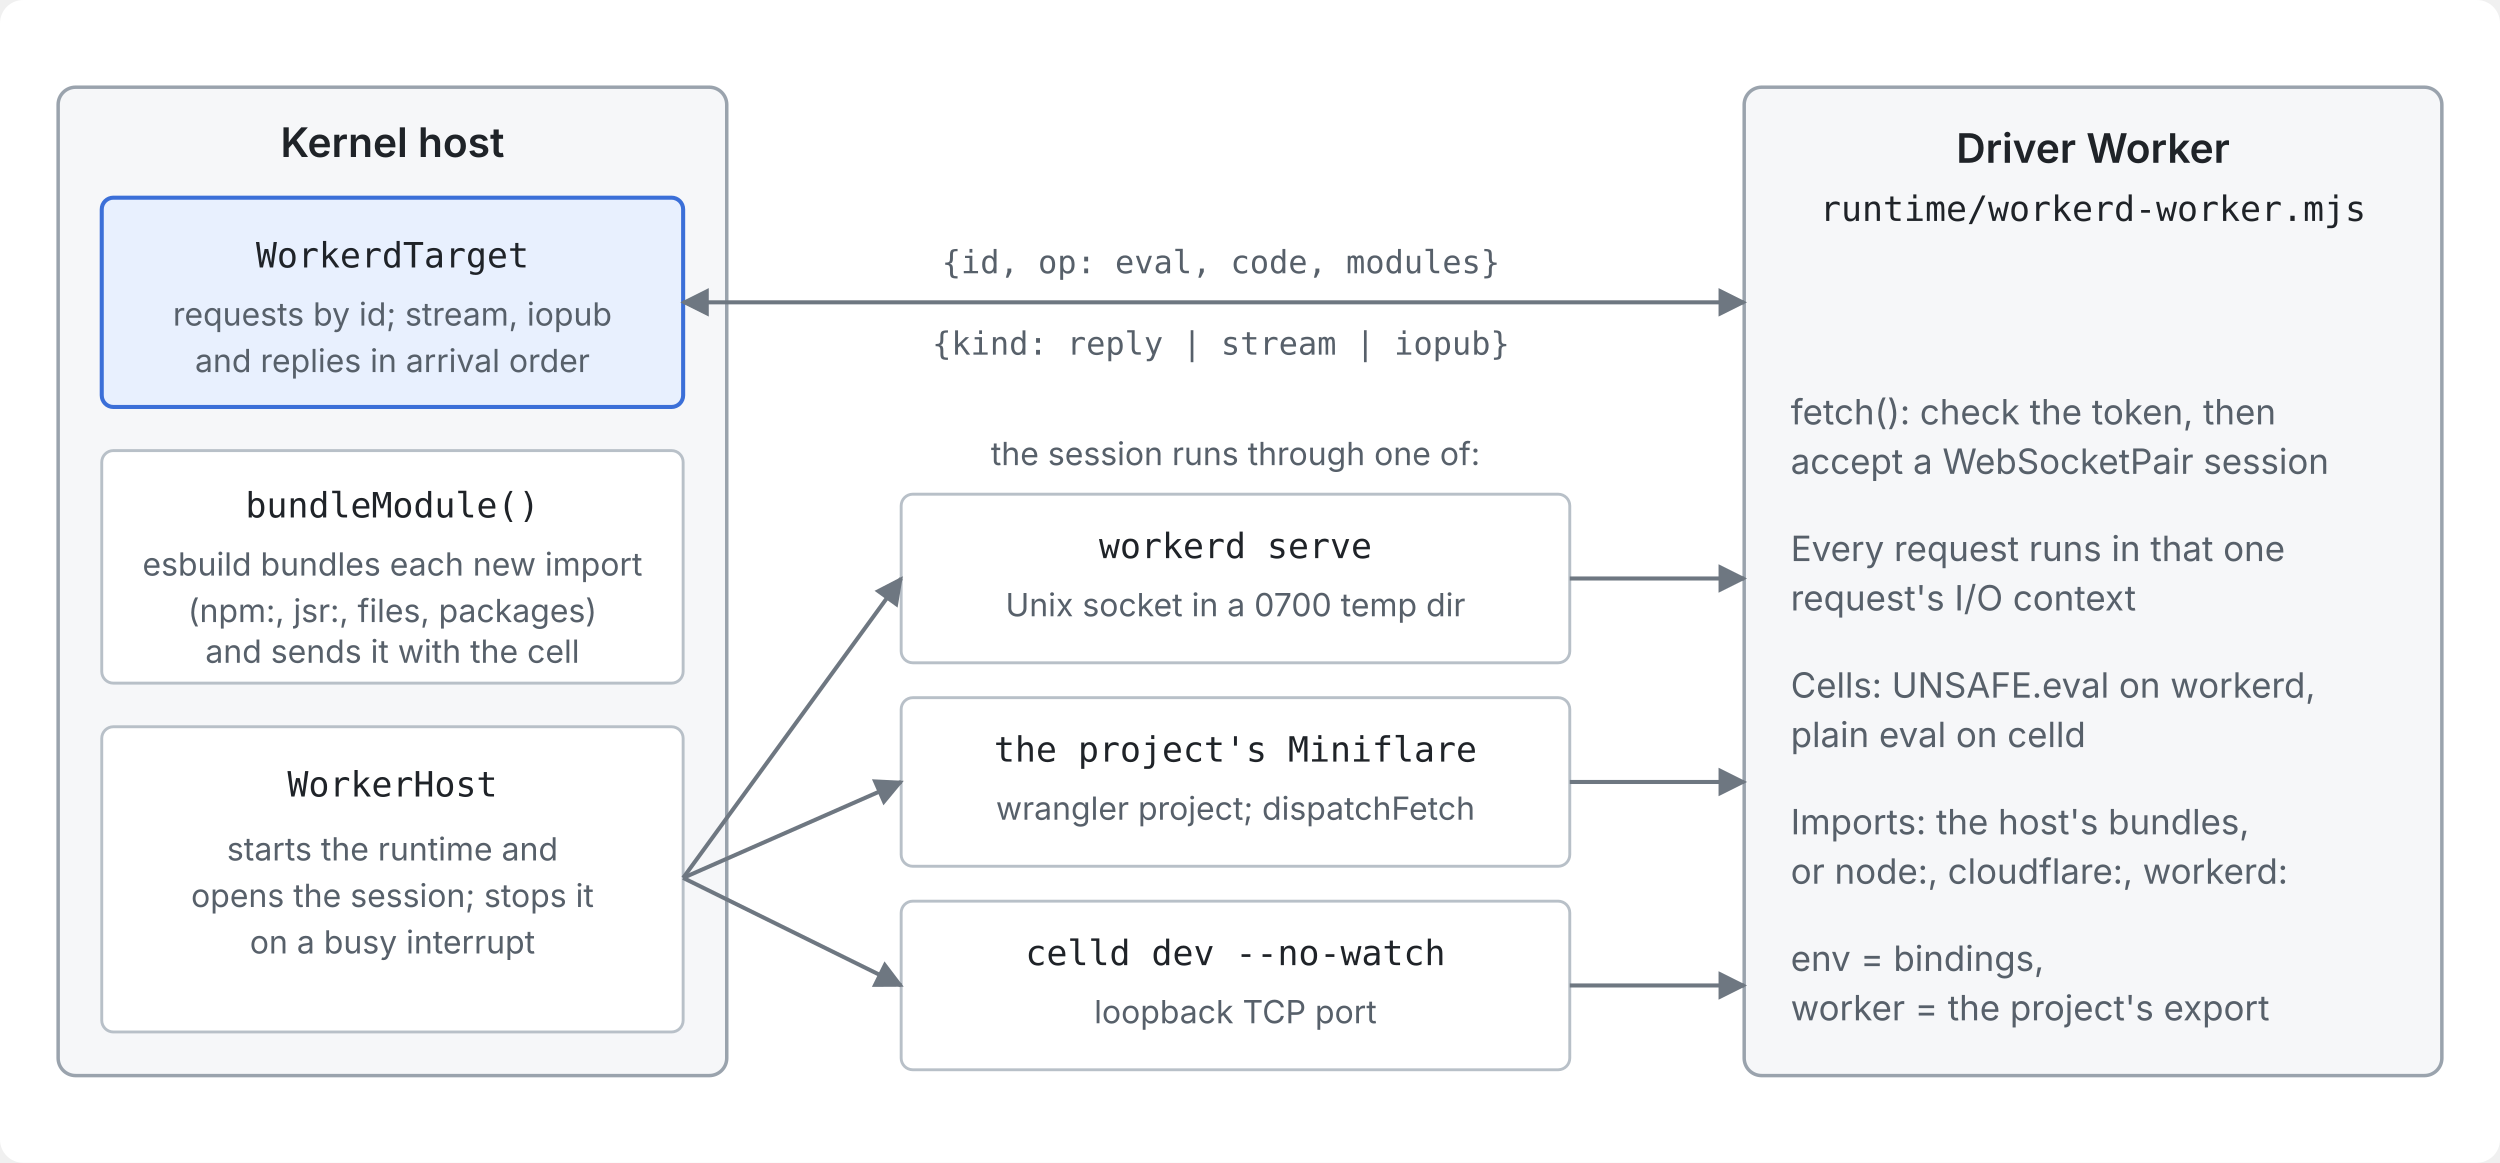
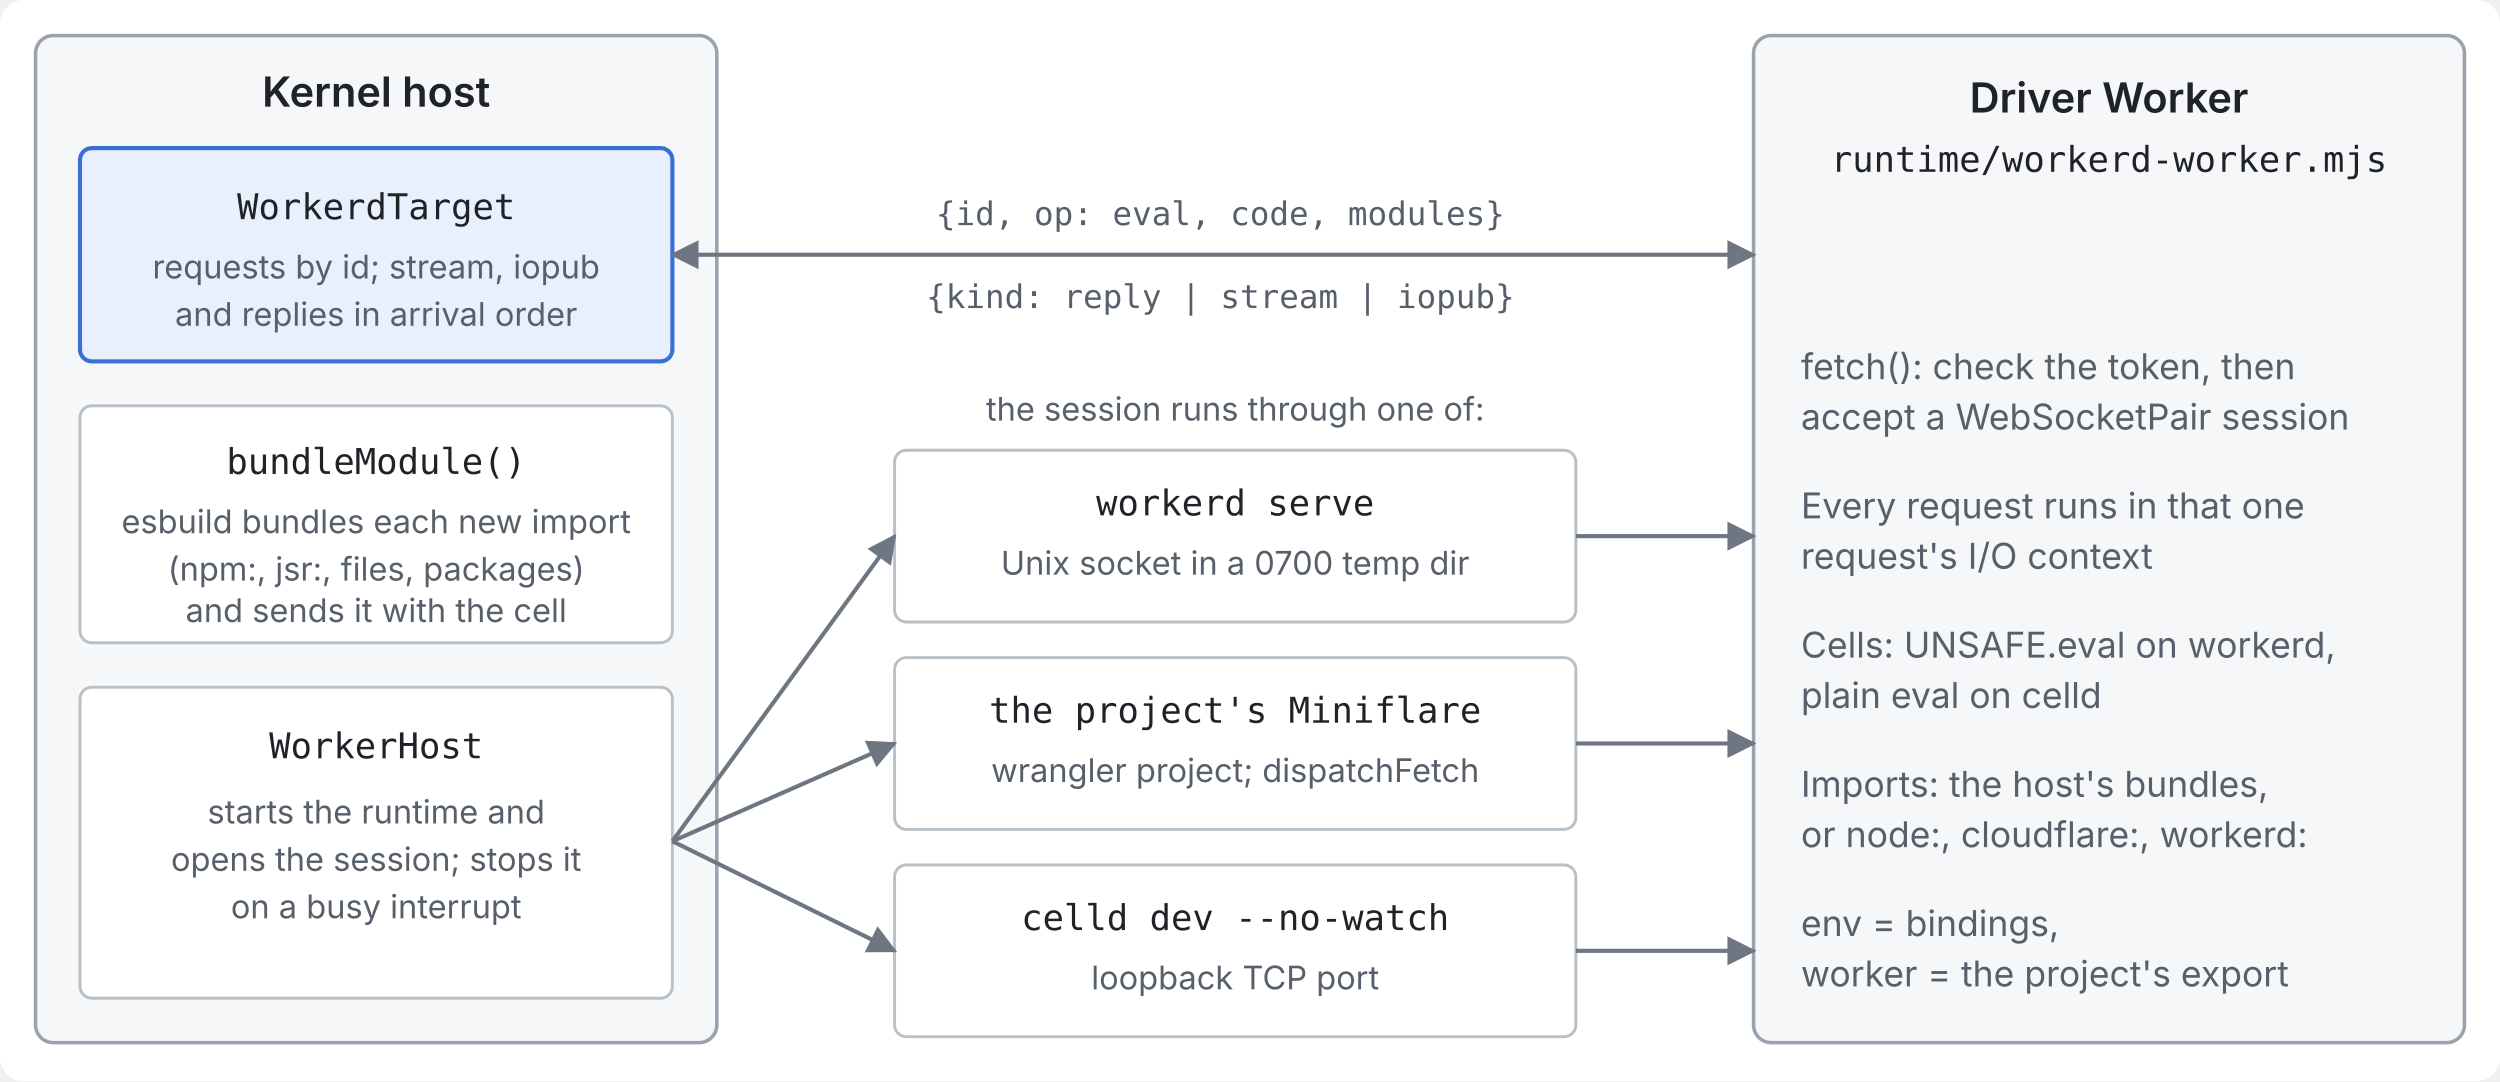
- <svg xmlns="http://www.w3.org/2000/svg" viewBox="0 0 860 400" width="860" height="400" role="img" aria-label="workerd and celld targets: the host bundles imports and talks to a driver Worker over one WebSocket session">
+ <svg xmlns="http://www.w3.org/2000/svg" viewBox="8 18 844 365" width="844" height="365" role="img" aria-label="workerd and celld targets: the host bundles imports and talks to a driver Worker over one WebSocket session">
  <style>
    .bg { fill: #ffffff; }
    .box { fill: #f6f7f9; stroke: #9aa3ad; stroke-width: 1.2; }
    .inner { fill: #ffffff; stroke: #b8c0c8; stroke-width: 1; }
    .acc { fill: #e8f0fe; stroke: #3b6fd8; stroke-width: 1.4; }
    .warn { fill: #fdf0e6; stroke: #c96a1b; stroke-width: 1.4; }
    .ok { fill: #e7f5ec; stroke: #2f8a4c; stroke-width: 1.4; }
    .t { font: 600 14px system-ui, -apple-system, "Segoe UI", sans-serif; fill: #1f2328; }
    .s { font: 12px system-ui, -apple-system, "Segoe UI", sans-serif; fill: #57606a; }
    .m { font: 12px ui-monospace, SFMono-Regular, Menlo, Consolas, monospace; fill: #1f2328; }
    .l { font: 11px system-ui, -apple-system, "Segoe UI", sans-serif; fill: #57606a; }
    .lm { font: 11px ui-monospace, SFMono-Regular, Menlo, Consolas, monospace; fill: #57606a; }
    .ln { stroke: #6e7781; stroke-width: 1.4; fill: none; }
    .ah { fill: #6e7781; }
    @media (prefers-color-scheme: dark) {
      .bg { fill: #1b1b1f; }
      .box { fill: #25262b; stroke: #5c6370; }
      .inner { fill: #1b1b1f; stroke: #4a505a; }
      .acc { fill: #1e2a44; stroke: #6b9bff; }
      .warn { fill: #3a2a1c; stroke: #e0904a; }
      .ok { fill: #1d3326; stroke: #5cc27e; }
      .t, .m { fill: #e6e8eb; }
      .s, .l, .lm { fill: #a0a7b0; }
      .ln { stroke: #a0a7b0; }
      .ah { fill: #a0a7b0; }
    }
  </style>
  <defs>
    <marker id="a" viewBox="0 0 10 10" refX="9" refY="5" markerWidth="7" markerHeight="7" orient="auto-start-reverse">
      <path class="ah" d="M0,0 L10,5 L0,10 z" />
    </marker>
  </defs>
-   <rect class="bg" x="0" y="0" width="860" height="400" rx="8" />
+   <rect class="bg" x="8" y="18" width="844" height="365" rx="8" />
  <rect class="box" x="20" y="30" width="230" height="340" rx="6" />
  <text class="t" x="135" y="54" text-anchor="middle">Kernel host</text>
  <rect class="acc" x="35" y="68" width="200" height="72" rx="4" />
  <text class="m" x="135" y="92" text-anchor="middle">WorkerdTarget</text>
  <text class="l" x="135" y="112" text-anchor="middle">requests by id; stream, iopub</text>
  <text class="l" x="135" y="128" text-anchor="middle">and replies in arrival order</text>
  <rect class="inner" x="35" y="155" width="200" height="80" rx="4" />
  <text class="m" x="135" y="178" text-anchor="middle">bundleModule()</text>
  <text class="l" x="135" y="198" text-anchor="middle">esbuild bundles each new import</text>
  <text class="l" x="135" y="214" text-anchor="middle">(npm:, jsr:, files, packages)</text>
  <text class="l" x="135" y="228" text-anchor="middle">and sends it with the cell</text>
  <rect class="inner" x="35" y="250" width="200" height="105" rx="4" />
  <text class="m" x="135" y="274" text-anchor="middle">WorkerHost</text>
  <text class="l" x="135" y="296" text-anchor="middle">starts the runtime and</text>
  <text class="l" x="135" y="312" text-anchor="middle">opens the session; stops it</text>
  <text class="l" x="135" y="328" text-anchor="middle">on a busy interrupt</text>
  <rect class="box" x="600" y="30" width="240" height="340" rx="6" />
  <text class="t" x="720" y="56" text-anchor="middle">Driver Worker</text>
  <text class="m" x="720" y="76" text-anchor="middle">runtime/workerd-worker.mjs</text>
  <text class="s" x="616" y="146">fetch(): check the token, then</text>
  <text class="s" x="616" y="163">accept a WebSocketPair session</text>
  <text class="s" x="616" y="193">Every request runs in that one</text>
  <text class="s" x="616" y="210">request's I/O context</text>
  <text class="s" x="616" y="240">Cells: UNSAFE.eval on workerd,</text>
  <text class="s" x="616" y="257">plain eval on celld</text>
  <text class="s" x="616" y="287">Imports: the host's bundles,</text>
  <text class="s" x="616" y="304">or node:, cloudflare:, workerd:</text>
  <text class="s" x="616" y="334">env = bindings,</text>
  <text class="s" x="616" y="351">worker = the project's export</text>
  <line class="ln" x1="235" y1="104" x2="600" y2="104" marker-start="url(#a)" marker-end="url(#a)" />
  <text class="lm" x="420" y="94" text-anchor="middle">{id, op: eval, code, modules}</text>
  <text class="lm" x="420" y="122" text-anchor="middle">{kind: reply | stream | iopub}</text>
  <text class="l" x="425" y="160" text-anchor="middle">the session runs through one of:</text>
  <rect class="inner" x="310" y="170" width="230" height="58" rx="4" />
  <text class="m" x="425" y="192" text-anchor="middle">workerd serve</text>
  <text class="l" x="425" y="212" text-anchor="middle">Unix socket in a 0700 temp dir</text>
  <rect class="inner" x="310" y="240" width="230" height="58" rx="4" />
  <text class="m" x="425" y="262" text-anchor="middle">the project's Miniflare</text>
  <text class="l" x="425" y="282" text-anchor="middle">wrangler project; dispatchFetch</text>
  <rect class="inner" x="310" y="310" width="230" height="58" rx="4" />
  <text class="m" x="425" y="332" text-anchor="middle">celld dev --no-watch</text>
  <text class="l" x="425" y="352" text-anchor="middle">loopback TCP port</text>
  <path class="ln" d="M235,302 L310,199" marker-end="url(#a)" />
  <path class="ln" d="M235,302 L310,269" marker-end="url(#a)" />
  <path class="ln" d="M235,302 L310,339" marker-end="url(#a)" />
  <line class="ln" x1="540" y1="199" x2="600" y2="199" marker-end="url(#a)" />
  <line class="ln" x1="540" y1="269" x2="600" y2="269" marker-end="url(#a)" />
  <line class="ln" x1="540" y1="339" x2="600" y2="339" marker-end="url(#a)" />
</svg>
